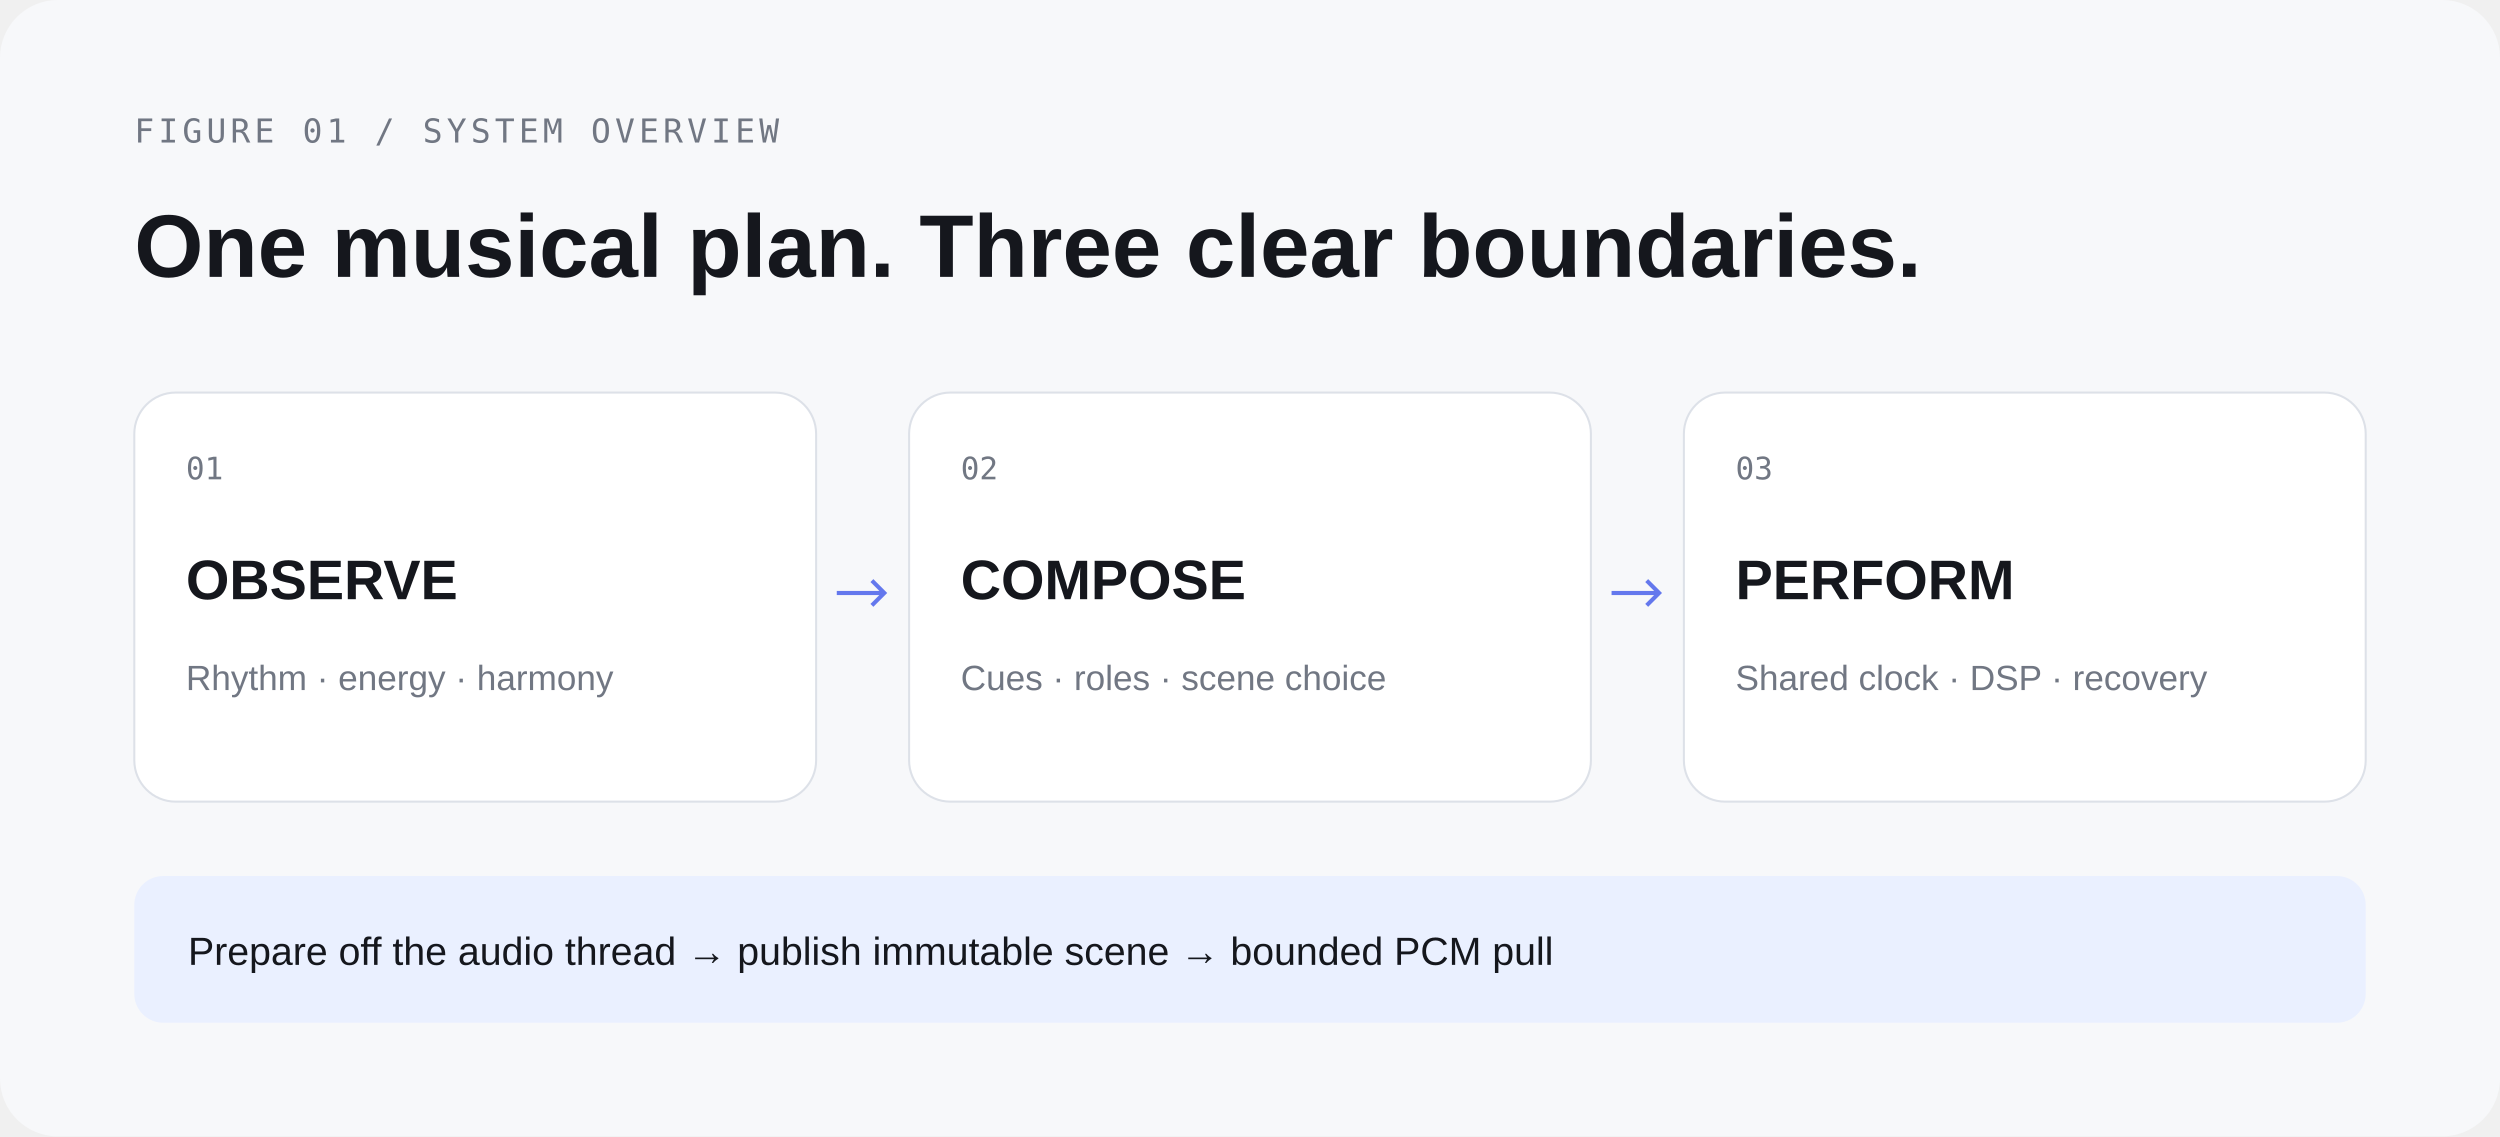
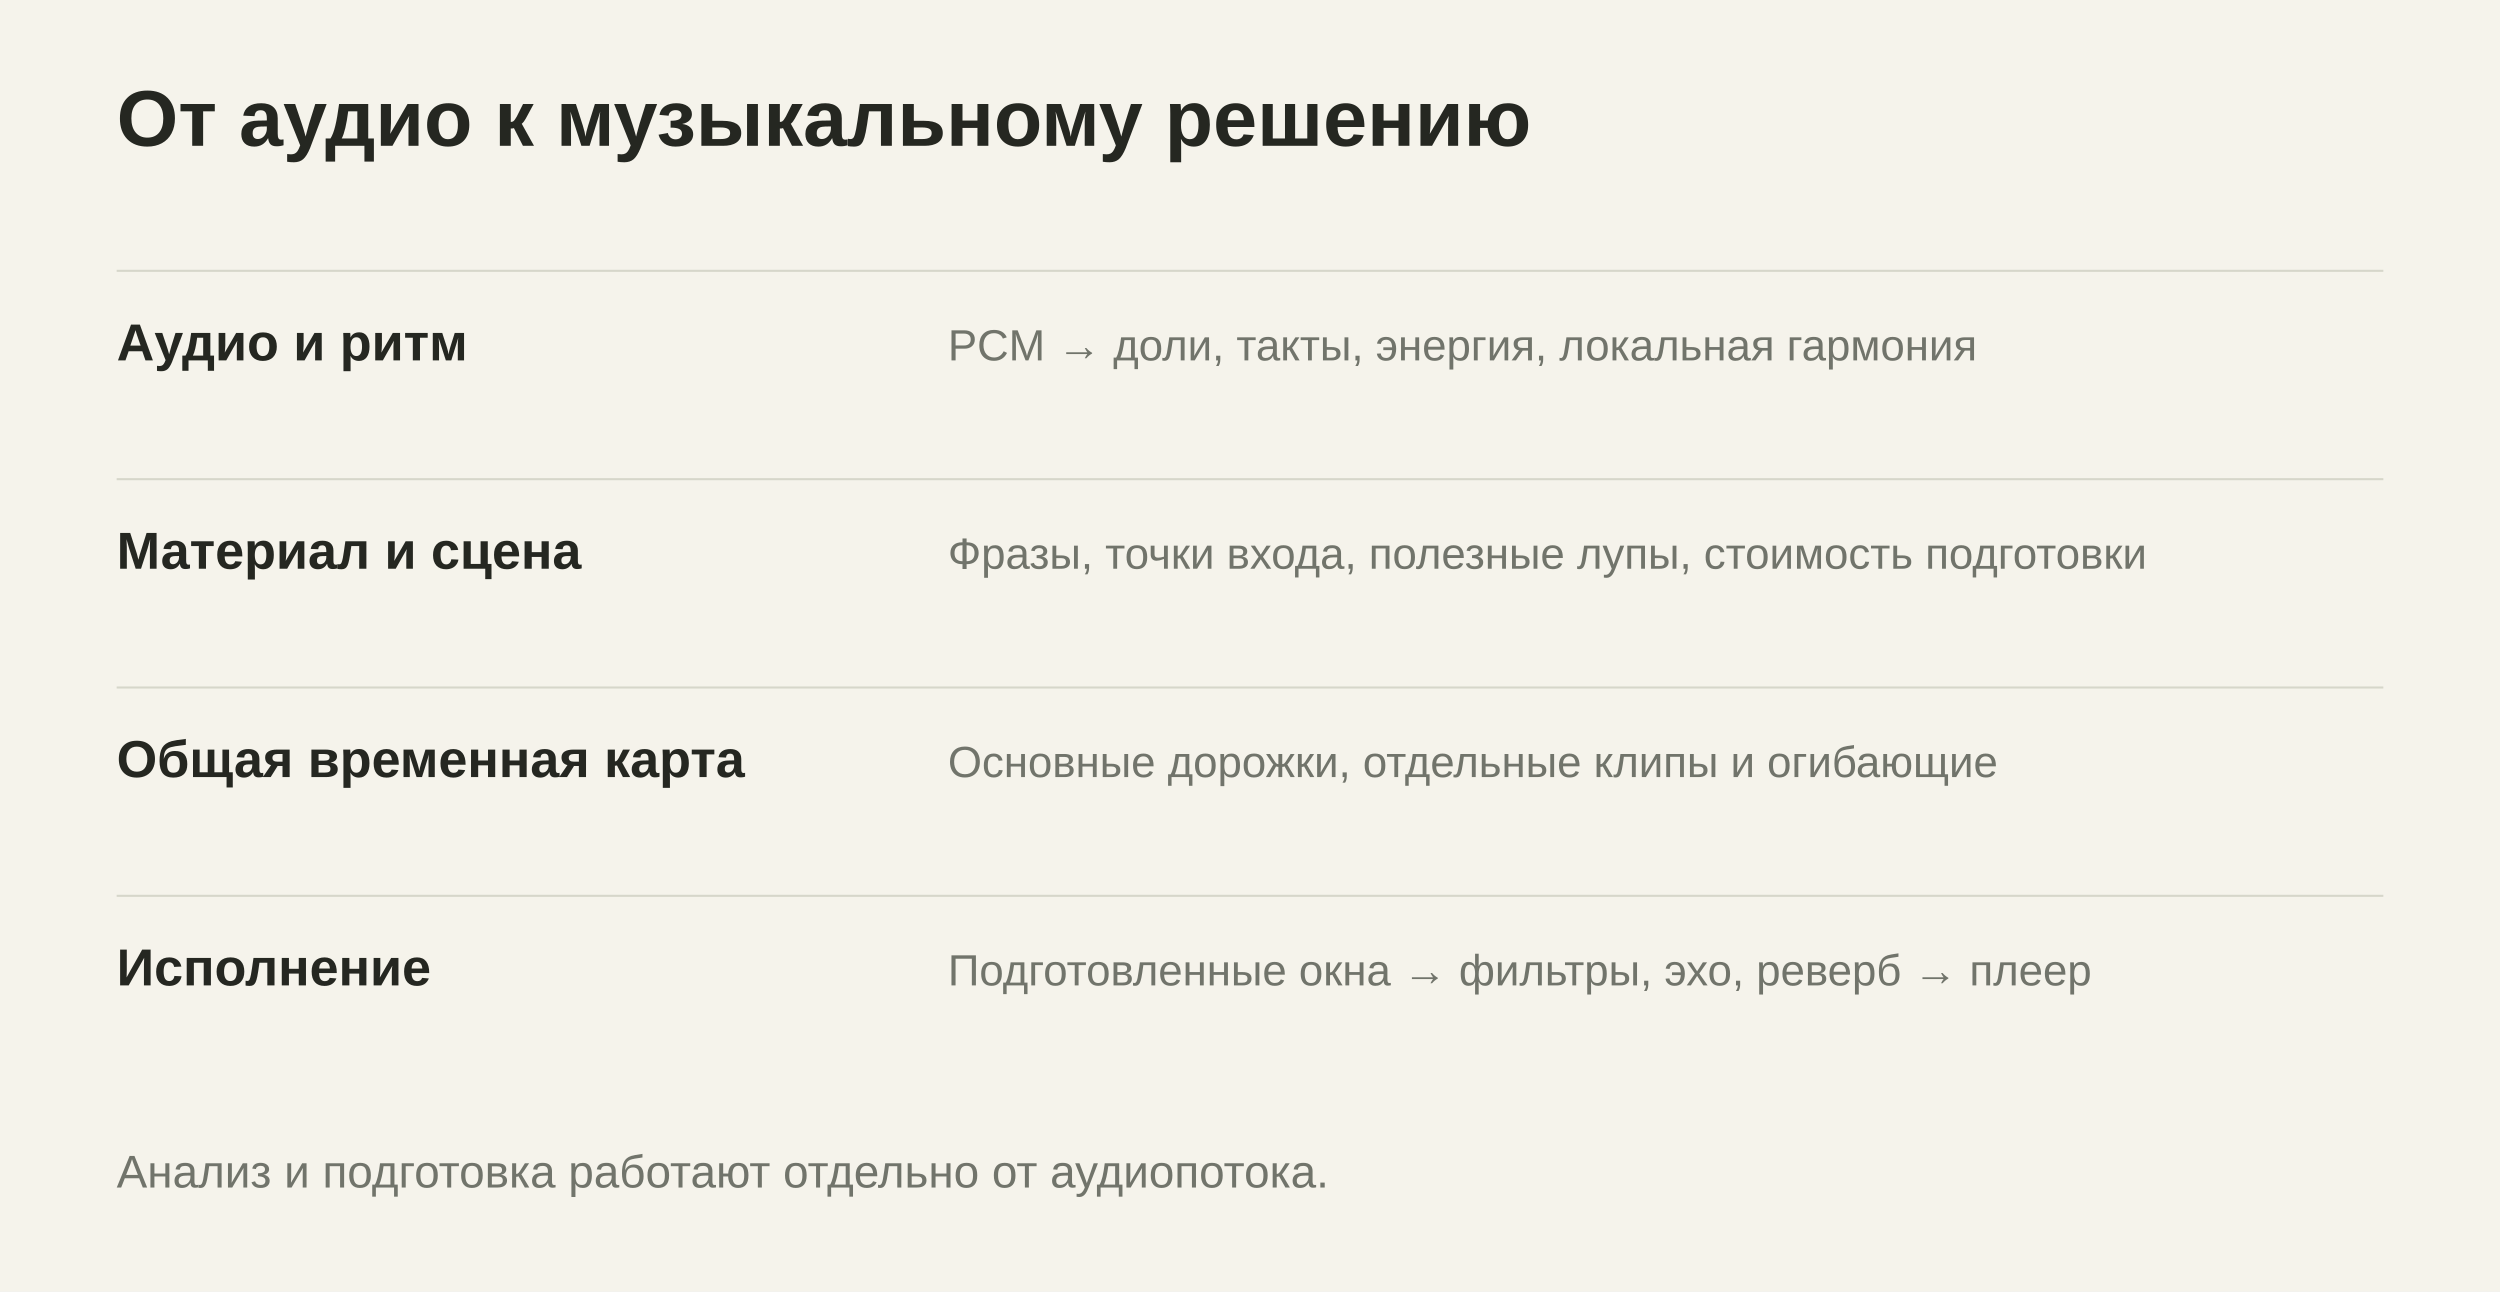
- <svg xmlns="http://www.w3.org/2000/svg" width="1210" height="550" viewBox="0 0 1210 550" role="img" aria-labelledby="title">
-   <style>text{font-family:-apple-system, BlinkMacSystemFont, SF Pro Display, SF Pro, Helvetica Neue, Arial, sans-serif;fill:#15171d}.mono{font-family:ui-monospace,SFMono-Regular,Menlo,monospace}.muted{fill:#717783}</style>
-   <rect width="1210" height="550" rx="28" fill="#f7f8fa" />
-   <text x="65" y="69" font-size="16" letter-spacing="2" class="mono muted">FIGURE 01 / SYSTEM OVERVIEW</text>
-   <text x="65" y="134" font-size="43" font-weight="650">One musical plan. Three clear boundaries.</text>
-   <rect x="65" y="190" width="330" height="198" rx="20" fill="#fff" stroke="#dde1e8" />
-   <text x="90" y="232" font-size="15" class="mono muted">01</text>
-   <text x="90" y="290" font-size="27" font-weight="650">OBSERVE</text>
-   <text x="90" y="334" font-size="17" class="muted">Rhythm · energy · harmony</text>
-   <rect x="440" y="190" width="330" height="198" rx="20" fill="#fff" stroke="#dde1e8" />
-   <text x="465" y="232" font-size="15" class="mono muted">02</text>
-   <text x="465" y="290" font-size="27" font-weight="650">COMPOSE</text>
-   <text x="465" y="334" font-size="17" class="muted">Cues · roles · scene choice</text>
-   <rect x="815" y="190" width="330" height="198" rx="20" fill="#fff" stroke="#dde1e8" />
-   <text x="840" y="232" font-size="15" class="mono muted">03</text>
-   <text x="840" y="290" font-size="27" font-weight="650">PERFORM</text>
-   <text x="840" y="334" font-size="17" class="muted">Shared clock · DSP · recovery</text>
-   <path d="M405 287h23m-6-6 6 6-6 6" fill="none" stroke="#6478ed" stroke-width="2" />
-   <path d="M780 287h23m-6-6 6 6-6 6" fill="none" stroke="#6478ed" stroke-width="2" />
-   <rect x="65" y="424" width="1080" height="71" rx="14" fill="#eaf0ff" />
-   <text x="91" y="467" font-size="19" fill="#3043b8">Prepare off the audio thread → publish immutable scene → bounded PCM pull</text>
+ <svg xmlns="http://www.w3.org/2000/svg" width="1200" height="620" viewBox="0 0 1200 620" role="img" aria-labelledby="title">
+   <style>text{font-family:-apple-system,BlinkMacSystemFont,SF Pro Display,SF Pro,Helvetica Neue,Arial,sans-serif;fill:#252721}.muted{fill:#71746b}</style>
+   <rect width="1200" height="620" fill="#f5f3eb" />
+   <text x="56" y="70" font-size="38" font-weight="600" style="fill:#252721">От аудио к музыкальному решению</text>
+   <path d="M56 130H1144" stroke="#d6d6ca" />
+   <text x="56" y="173" font-size="25" font-weight="550" style="fill:#252721">Аудио и ритм</text>
+   <text x="455" y="173" font-size="21" font-weight="400" style="fill:#71746b">PCM → доли, такты, энергия, локальная гармония</text>
+   <path d="M56 230H1144" stroke="#d6d6ca" />
+   <text x="56" y="273" font-size="25" font-weight="550" style="fill:#252721">Материал и сцена</text>
+   <text x="455" y="273" font-size="21" font-weight="400" style="fill:#71746b">Фразы, точки входа, полезные лупы, стоимость подготовки</text>
+   <path d="M56 330H1144" stroke="#d6d6ca" />
+   <text x="56" y="373" font-size="25" font-weight="550" style="fill:#252721">Общая временная карта</text>
+   <text x="455" y="373" font-size="21" font-weight="400" style="fill:#71746b">Основные дорожки, отдельные клипы и огибающие</text>
+   <path d="M56 430H1144" stroke="#d6d6ca" />
+   <text x="56" y="473" font-size="25" font-weight="550" style="fill:#252721">Исполнение</text>
+   <text x="455" y="473" font-size="21" font-weight="400" style="fill:#71746b">Подготовленные окна → фильтры, эхо, реверб → плеер</text>
+   <text x="56" y="570" font-size="22" font-weight="400" style="fill:#71746b">Анализ и подготовка работают отдельно от аудиопотока.</text>
</svg>
